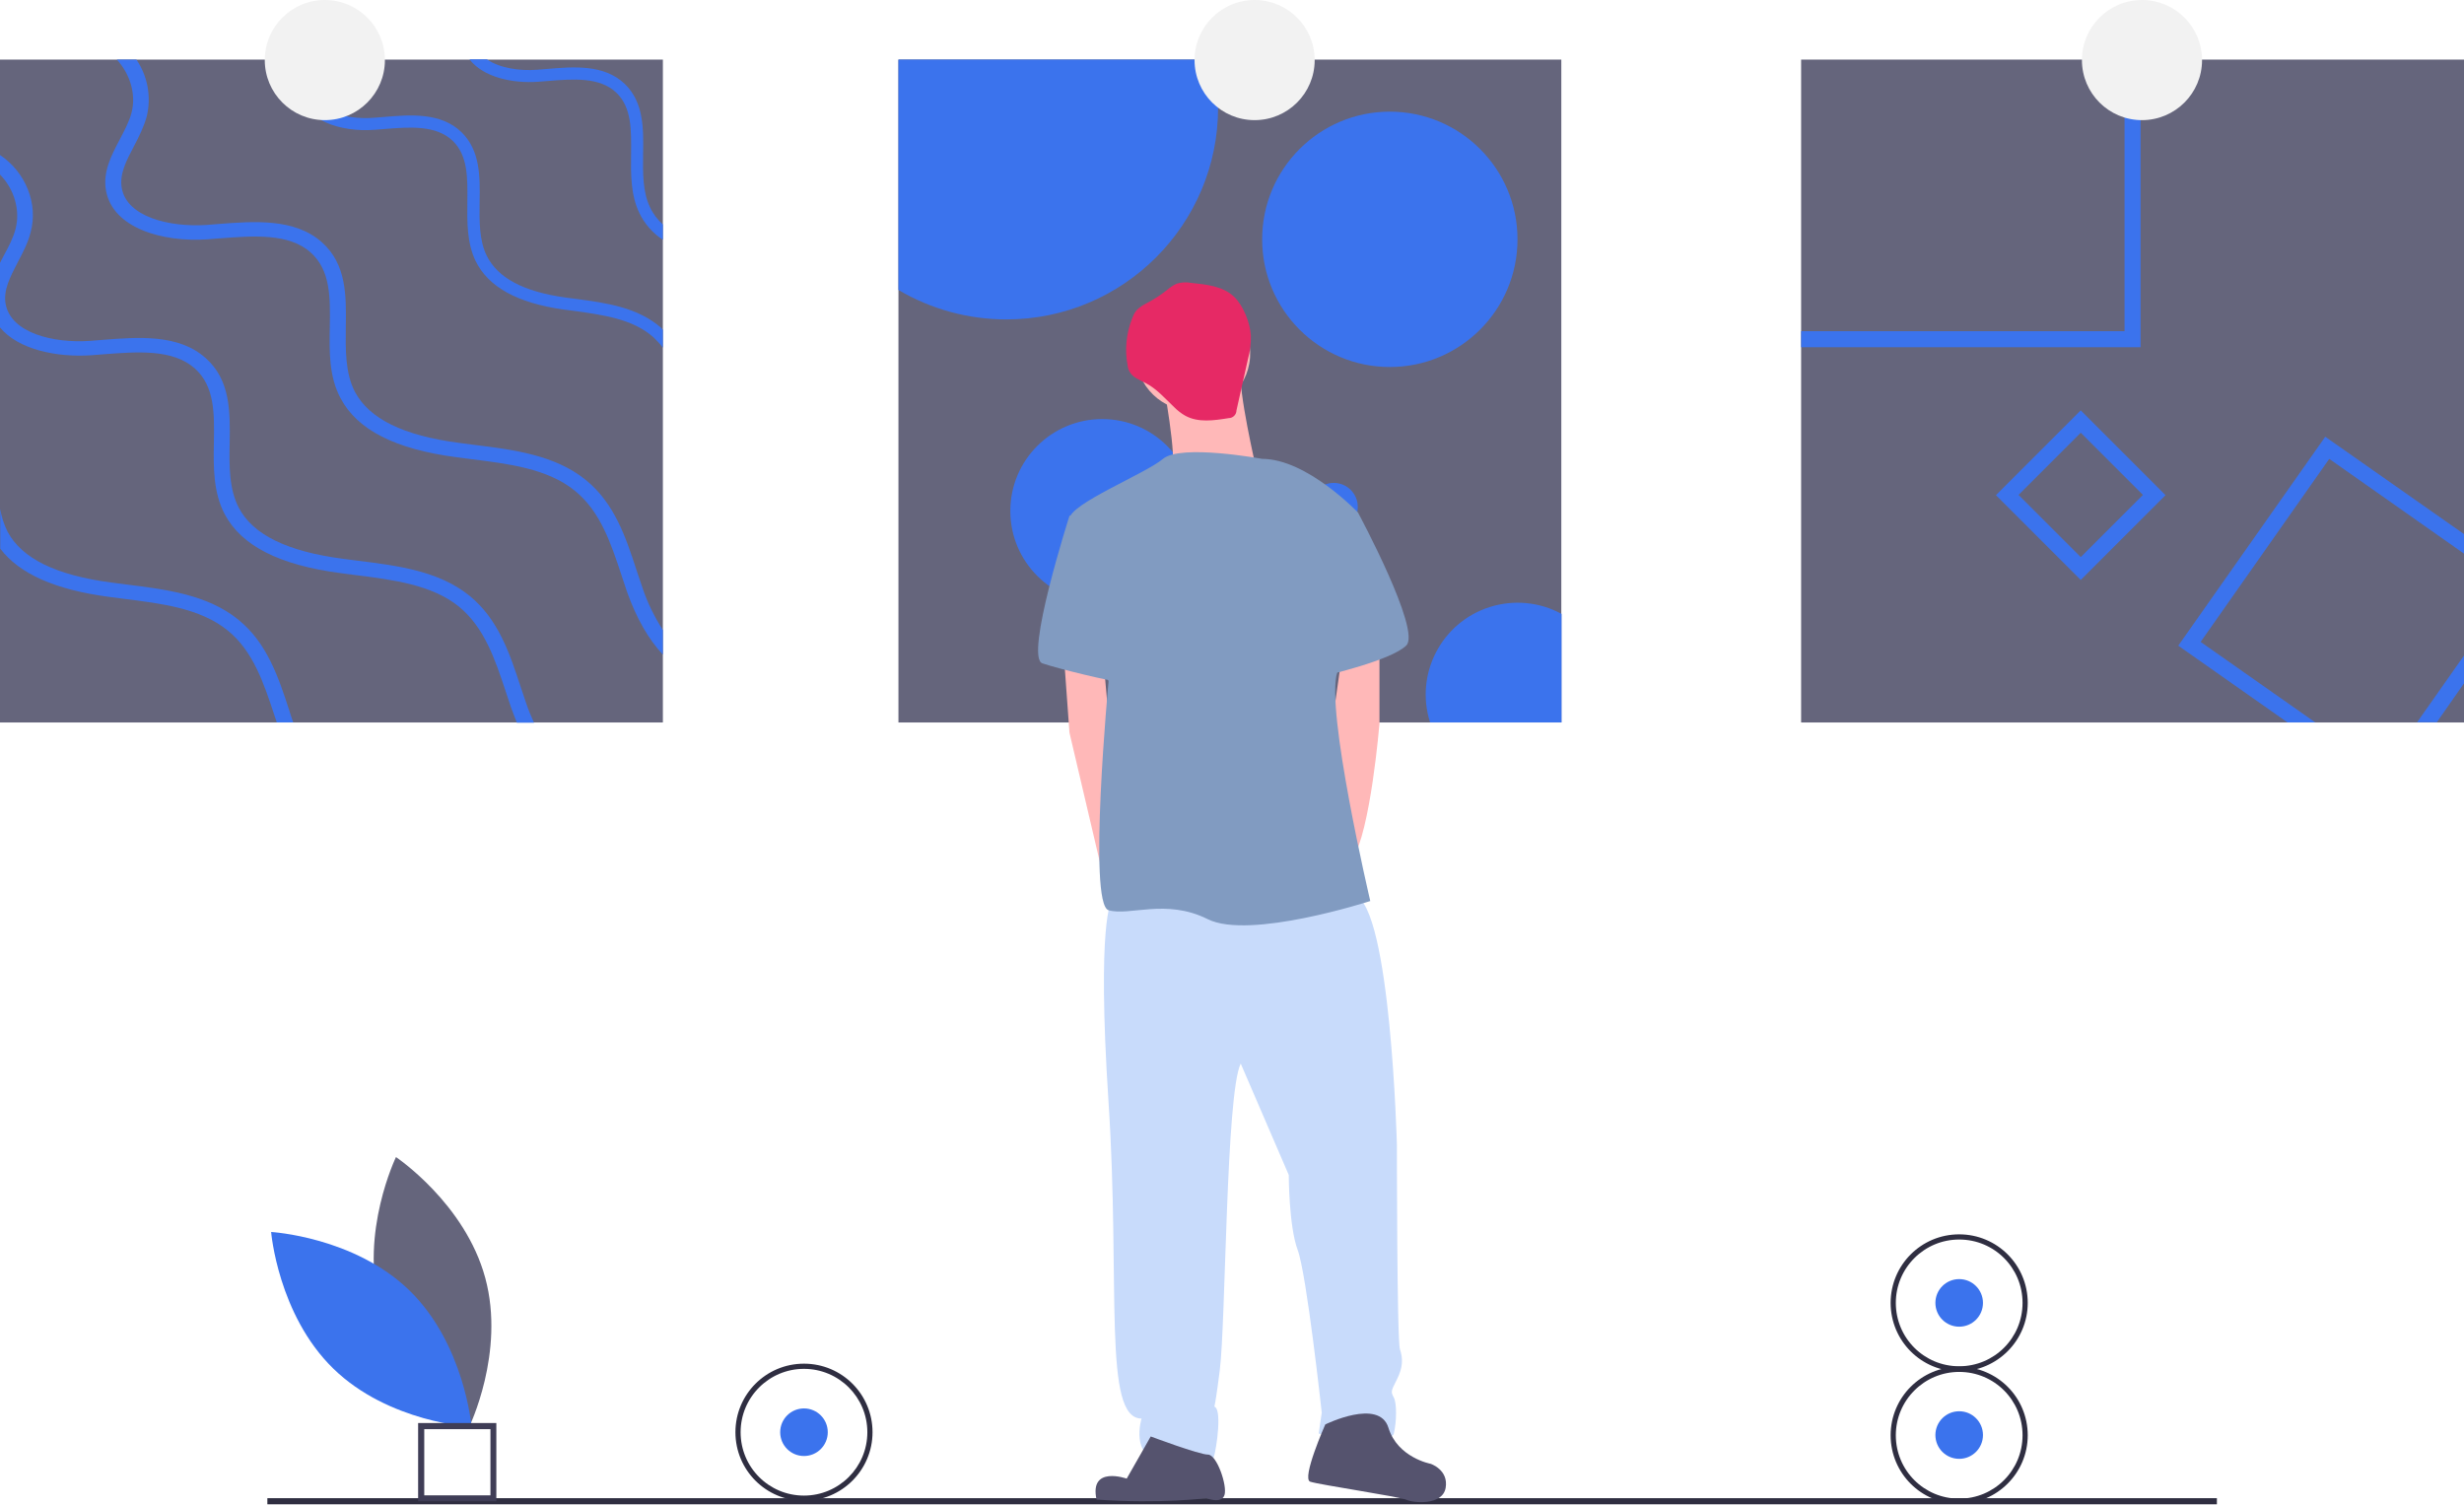
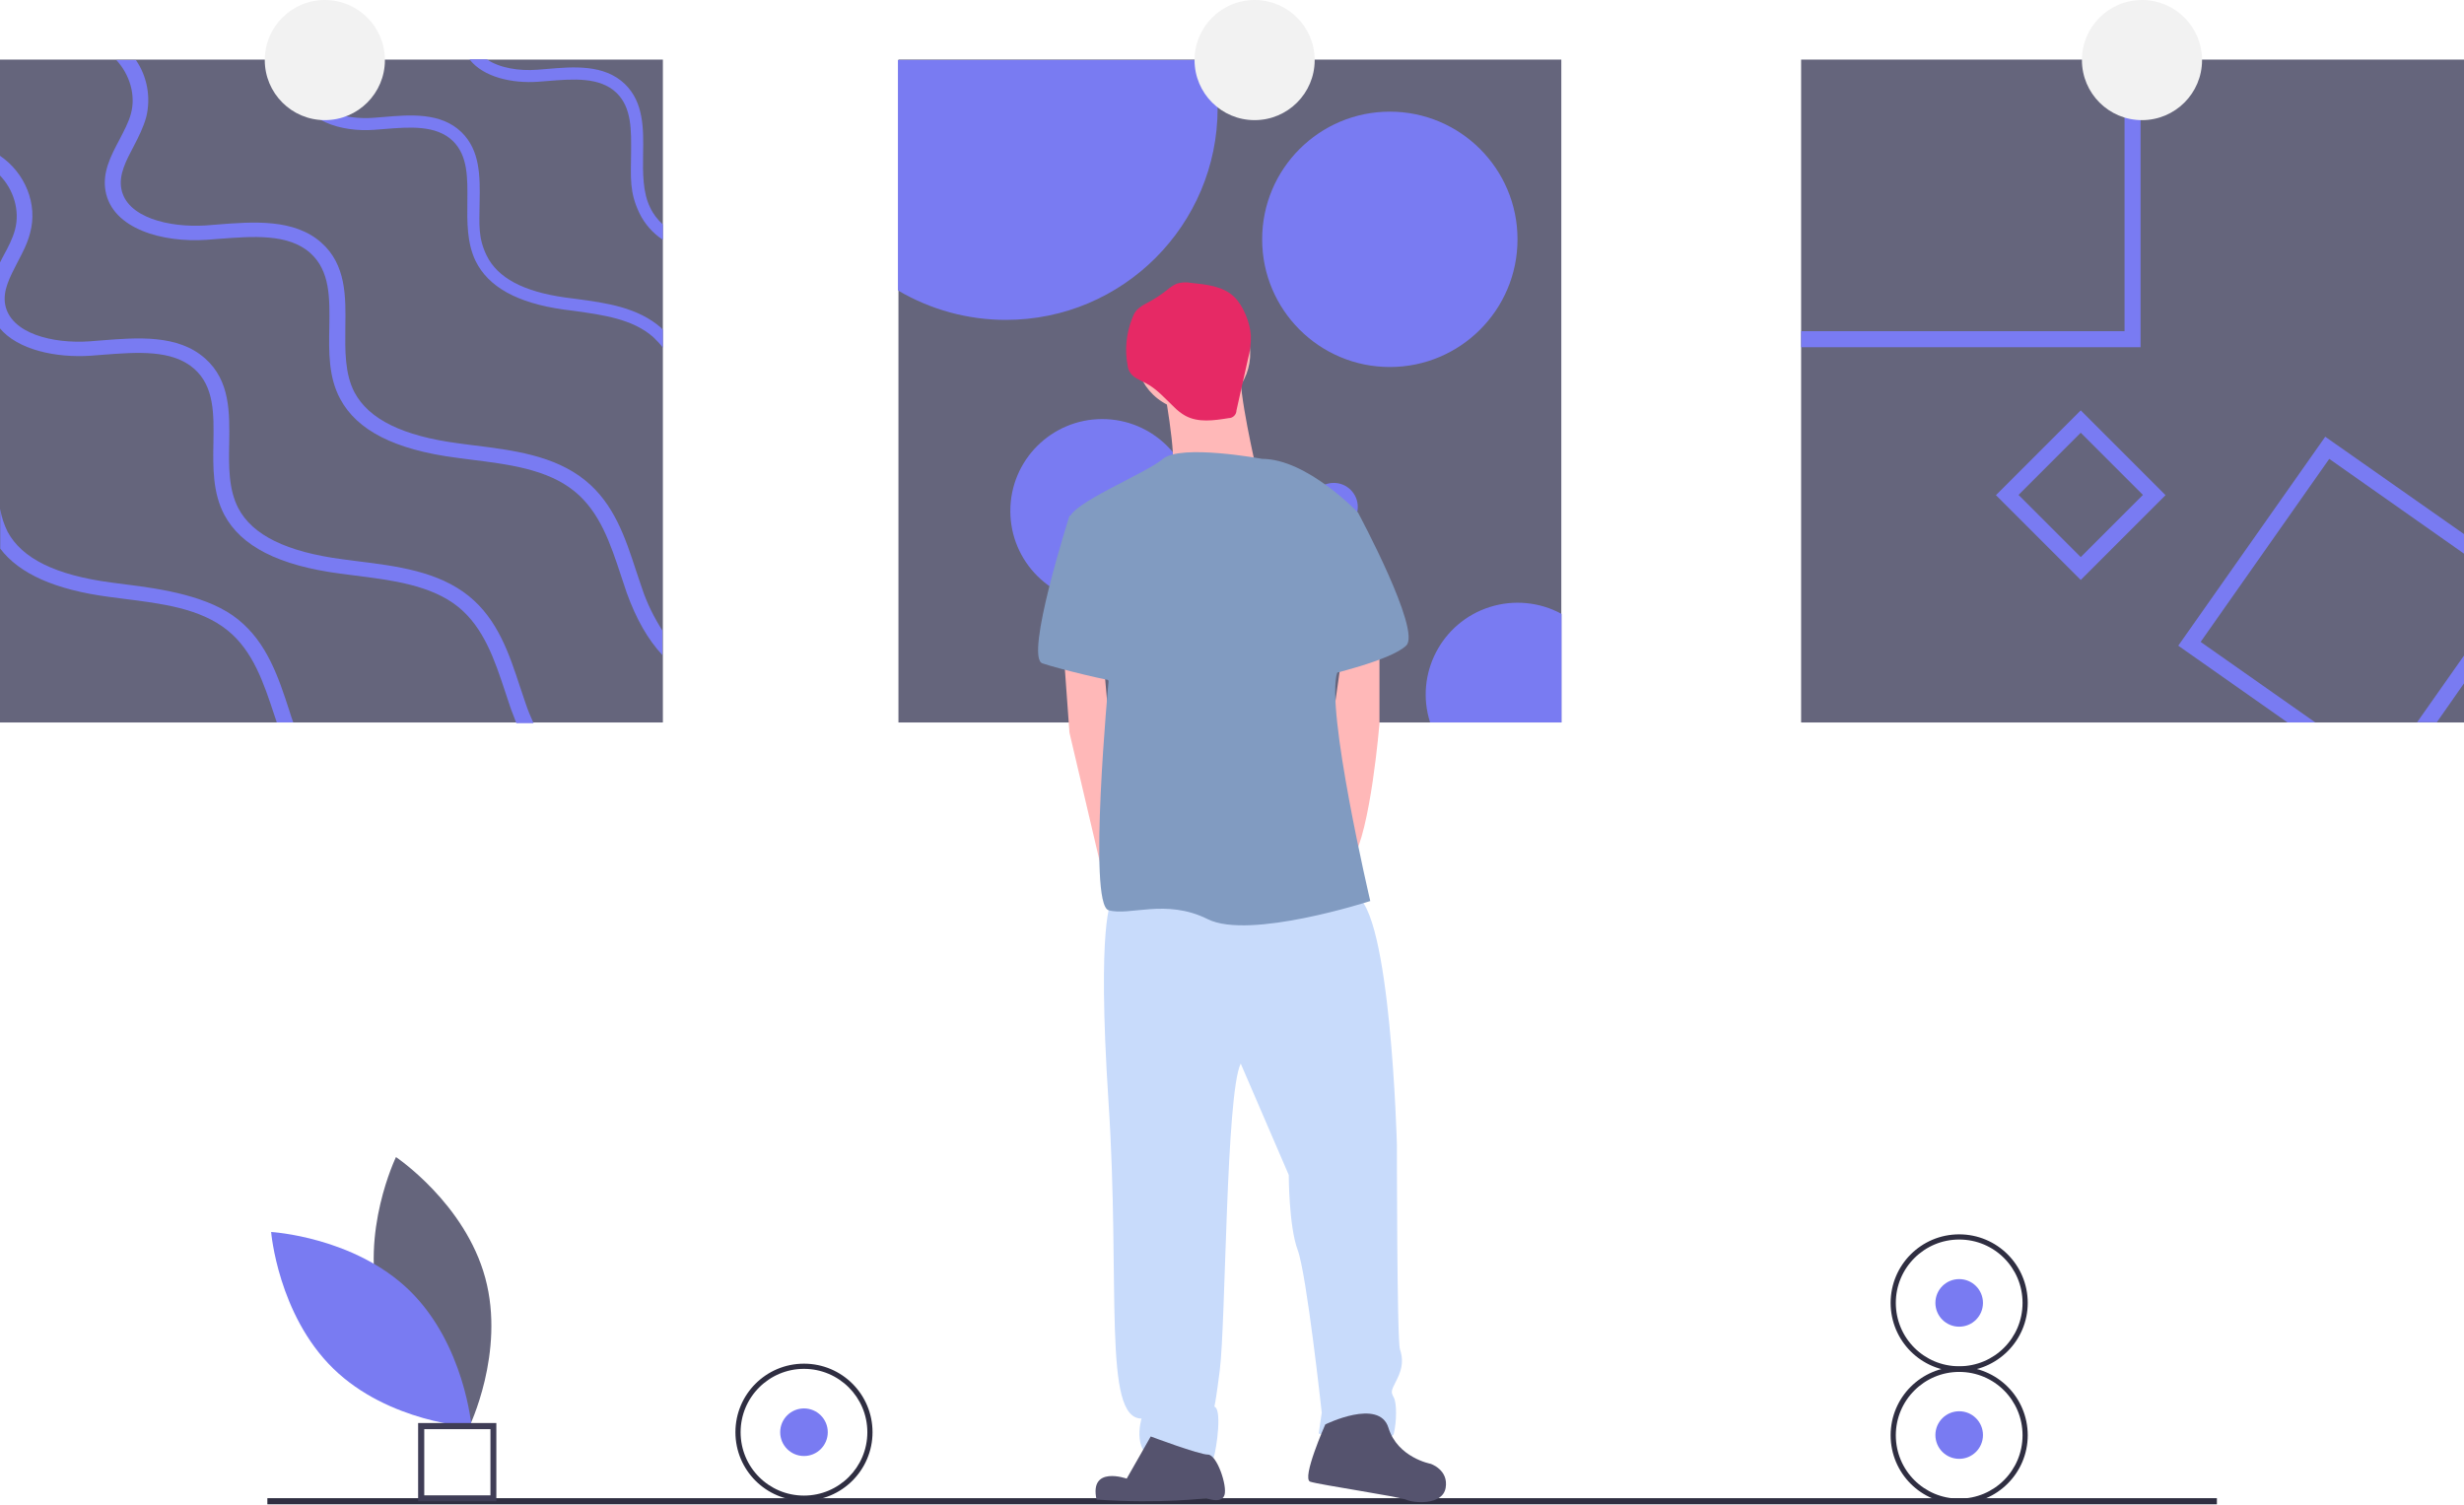
<svg xmlns="http://www.w3.org/2000/svg" version="1.1" id="a97f4f18-b594-445c-bff7-5523e3bdff5d" x="0px" y="0px" viewBox="0 0 1046 638.6" style="enable-background:new 0 0 1046 638.6;" xml:space="preserve">
  <style type="text/css">
	.st0{fill:#65657C;}
- 	.st1{fill:#3B73ED;}
+ 	.st1{fill:#797BF2;}
	.st2{fill:#2F2E41;}
	.st3{fill:#3F3D56;}
	.st4{fill:#F2F2F2;}
	.st5{fill:#FFB8B8;}
	.st6{fill:#C8DBFB;}
	.st7{fill:#55536E;}
	.st8{fill:#819BC1;}
	.st9{fill:#E62965;}
</style>
  <path class="st0" d="M161.2,554.6c8.6,31.7,37.9,51.3,37.9,51.3s15.5-31.7,6.9-63.4s-37.9-51.3-37.9-51.3S152.7,523,161.2,554.6z" />
  <path class="st1" d="M173.8,547.8c23.5,22.9,26.4,58,26.4,58s-35.2-1.9-58.7-24.8s-26.4-58-26.4-58S150.3,525,173.8,547.8z" />
  <rect x="113.5" y="636" class="st2" width="827.6" height="2.6" />
  <path class="st3" d="M210.7,637.3h-33.2v-33.2h33.2V637.3z M180.1,634.8h28.1v-28.1h-28.1V634.8z" />
  <rect y="25.3" class="st0" width="281.4" height="281.4" />
-   <path class="st1" d="M281.4,95.3v6.5c-4.3-2.8-7.8-6.8-10-11.4c-3.7-7.7-3.6-16.5-3.5-25c0.1-10.2,0.3-19.7-6.2-26  c-7.1-6.8-18.4-5.9-29.4-5c-1.3,0.1-2.6,0.2-3.8,0.3c-11,0.8-23.3-1.9-29.2-9.5h7.4c5.4,3.7,13.8,5,21.4,4.4  c1.2-0.1,2.5-0.2,3.8-0.3c11.5-1,24.6-2.1,33.4,6.4c8,7.8,7.9,18.9,7.7,29.7c-0.1,8-0.2,16.2,3,22.7  C277.3,90.9,279.2,93.3,281.4,95.3z" />
-   <path class="st1" d="M281.4,140v7.6c-1.2-1.6-2.6-3.1-4.1-4.5c-8.7-7.7-21.3-9.4-33.4-11.1c-1.6-0.2-3.1-0.4-4.7-0.6  c-19.7-2.8-31.9-9.6-37.3-20.6c-3.7-7.7-3.6-16.5-3.5-25c0.1-10.2,0.3-19.7-6.2-26c-7.1-6.8-18.4-5.9-29.4-5  c-1.3,0.1-2.6,0.2-3.8,0.3c-14.1,1.1-30.4-3.8-32.6-17.1c-0.8-4.5,0.4-8.7,2.1-12.7h5.6c-1.9,4-3.3,7.9-2.6,11.9  c1.7,10.1,15.3,13.7,27.2,12.8c1.2-0.1,2.5-0.2,3.8-0.3c11.5-1,24.6-2.1,33.4,6.4c8,7.8,7.9,18.9,7.7,29.7c-0.1,8-0.2,16.2,3,22.7  c4.6,9.4,15.5,15.3,33.4,17.8c1.5,0.2,3.1,0.4,4.6,0.6c12.9,1.7,26.2,3.6,36.1,12.3C280.9,139.5,281.2,139.8,281.4,140z" />
-   <path class="st1" d="M281.4,267.5v10.4c-6.1-6.5-11.2-15.4-15.2-26.6c-0.8-2.4-1.6-4.8-2.4-7.2c-4.4-13.3-8.9-27-19.8-35.8  c-11.6-9.4-28.1-11.4-44.1-13.4c-2.1-0.3-4.1-0.5-6.1-0.8c-26-3.4-42.1-11.6-49.2-25c-5-9.3-4.8-20-4.6-30.4  c0.2-12.3,0.4-23.9-8.1-31.5c-9.3-8.3-24.3-7.1-38.8-6c-1.7,0.1-3.4,0.3-5.1,0.4c-18.7,1.3-40.1-4.6-43-20.7  c-1.4-7.9,2.2-14.8,5.8-21.6c2-3.9,4-7.5,5-11.3c2.1-7.8-0.5-16.5-6.2-22.7h8.3c4.8,7,6.4,15.8,4.4,24.1c-1.2,4.4-3.3,8.6-5.4,12.6  c-3.2,6.1-6.3,11.9-5.2,17.9c2.2,12.2,20.2,16.6,35.9,15.6c1.6-0.1,3.3-0.3,5-0.4c15.2-1.2,32.5-2.5,44,7.7  c10.6,9.4,10.4,22.9,10.2,36c-0.1,9.6-0.3,19.6,3.9,27.6c6.1,11.4,20.5,18.5,44.1,21.6c2,0.3,4,0.5,6.1,0.8  c17,2.1,34.6,4.3,47.7,14.9c12.3,9.9,17.1,24.5,21.7,38.6c0.8,2.4,1.6,4.8,2.4,7.1C274.8,255.8,277.8,261.8,281.4,267.5z" />
-   <path class="st1" d="M0,139c7.7,9.4,24.1,12.8,38.8,11.8c1.7-0.1,3.4-0.3,5.1-0.4c14.5-1.1,29.4-2.3,38.8,6  c8.5,7.6,8.3,19.2,8.1,31.5c-0.2,10.4-0.3,21.1,4.6,30.4c7.1,13.4,23.2,21.6,49.2,25c2,0.3,4.1,0.5,6.1,0.8c16,2,32.6,4.1,44.1,13.4  c10.8,8.8,15.4,22.5,19.8,35.8c0.8,2.4,1.6,4.8,2.4,7.2c0.8,2.2,1.6,4.3,2.4,6.3h7.3c-1.3-2.8-2.4-5.5-3.3-8.2  c-0.8-2.4-1.6-4.7-2.4-7.1c-4.6-14.1-9.5-28.7-21.7-38.6c-13.1-10.6-30.7-12.8-47.7-14.9c-2-0.3-4.1-0.5-6.1-0.8  c-23.6-3.1-38.1-10.2-44.1-21.6c-4.2-8-4.1-17.9-3.9-27.6c0.2-13.1,0.4-26.6-10.2-36c-11.5-10.3-28.8-8.9-44-7.7  c-1.7,0.1-3.4,0.3-5,0.4c-15.7,1.1-33.6-3.3-35.9-15.6c-1.1-5.9,2-11.7,5.2-17.9c2.1-4,4.3-8.1,5.4-12.6C16.3,86.5,10.9,73.1,0,65.8  v8.3c6,6.1,8.7,15.1,6.6,23.1c-1,3.8-2.9,7.5-5,11.3c-0.5,1-1.1,2.1-1.6,3.1L0,139z" />
-   <path class="st1" d="M124.5,306.7h-7c-0.4-1.1-0.7-2.2-1.1-3.3c-4.4-13.3-8.9-27-19.8-35.8c-11.6-9.4-28.1-11.4-44.1-13.4  c-2.1-0.3-4.1-0.5-6.1-0.8c-22.9-3-38.2-9.8-46.3-20.5V216c0.5,3.4,1.6,6.6,3.1,9.7c6.1,11.4,20.5,18.5,44.1,21.6  c2,0.3,4,0.5,6.1,0.8c17,2.1,34.6,4.3,47.7,14.9c12.3,9.9,17.1,24.5,21.7,38.6C123.3,303.3,123.9,305,124.5,306.7z" />
+   <path class="st1" d="M281.4,95.3v6.5c-4.3-2.8-7.8-6.8-10-11.4c-4.2-8.8-3.6-14.8-3.5-25c0.1-10.2,0.3-19.7-6.2-26  c-7.1-6.8-18.4-5.9-29.4-5c-1.3,0.1-2.6,0.2-3.8,0.3c-11,0.8-23.3-1.9-29.2-9.5h7.4c5.4,3.7,13.8,5,21.4,4.4  c1.2-0.1,2.5-0.2,3.8-0.3c11.5-1,24.6-2.1,33.4,6.4c8,7.8,7.9,18.9,7.7,29.7c-0.1,8-0.2,16.2,3,22.7  C277.3,90.9,279.2,93.3,281.4,95.3z" />
+   <path class="st1" d="M281.4,140v7.6c-1.2-1.6-2.6-3.1-4.1-4.5c-8.7-7.7-21.3-9.4-33.4-11.1c-1.6-0.2-3.1-0.4-4.7-0.6  c-19.7-2.8-31.9-9.6-37.3-20.6c-3.7-7.7-3.6-16.5-3.5-25c0.1-10.2,0.3-19.7-6.2-26c-7.1-6.8-18.4-5.9-29.4-5  c-1.3,0.1-2.6,0.2-3.8,0.3c-14.1,1.1-30.4-3.8-32.6-17.1c-0.8-4.5,0.4-8.7,2.1-12.7h5.6c-1.9,4-3.3,7.9-2.6,11.9  c1.7,10.1,15.3,13.7,27.2,12.8c1.2-0.1,2.5-0.2,3.8-0.3c11.5-1,24.6-2.1,33.4,6.4c8,7.8,7.9,18.9,7.7,29.7c-0.1,9.6-0.7,15.1,3,22.7  c4.6,9.4,15.5,15.3,33.4,17.8c1.5,0.2,3.1,0.4,4.6,0.6c12.9,1.7,26.2,3.6,36.1,12.3C280.9,139.5,281.2,139.8,281.4,140z" />
+   <path class="st1" d="M281.2,267.7v10.4c-6.1-6.5-11.2-15.4-15.2-26.6c-0.8-2.4-1.6-4.8-2.4-7.2c-4.4-13.3-8.9-27-19.8-35.8  c-11.6-9.4-28.1-11.4-44.1-13.4c-2.1-0.3-4.1-0.5-6.1-0.8c-26-3.4-42.1-11.6-49.2-25c-5-9.3-4.8-20-4.6-30.4  c0.2-12.3,0.4-23.9-8.1-31.5c-9.3-8.3-24.3-7.1-38.8-6c-1.7,0.1-3.4,0.3-5.1,0.4c-18.7,1.3-40.1-4.6-43-20.7  c-1.4-7.9,2.2-14.8,5.8-21.6c2-3.9,4-7.5,5-11.3c2.1-7.8-0.5-16.5-6.2-22.7h8.3c4.8,7,6.4,15.8,4.4,24.1c-1.2,4.4-3.3,8.6-5.4,12.6  c-3.2,6.1-6.3,11.9-5.2,17.9c2.2,12.2,20.2,16.6,35.9,15.6c1.6-0.1,3.3-0.3,5-0.4c15.2-1.2,32.5-2.5,44,7.7  c10.6,9.4,10.4,22.9,10.2,36c-0.1,9.6-0.3,19.6,3.9,27.6c6.1,11.4,20.5,18.5,44.1,21.6c2,0.3,4,0.5,6.1,0.8  c17,2.1,34.6,4.3,47.7,14.9c12.3,9.9,17.1,24.5,21.7,38.6c0.8,2.4,1.6,4.8,2.4,7.1C274.6,256,277.6,262,281.2,267.7z" />
+   <path class="st1" d="M-0.2,139.2c7.7,9.4,24.1,12.8,38.8,11.8c1.7-0.1,3.4-0.3,5.1-0.4c14.5-1.1,29.4-2.3,38.8,6  c8.5,7.6,8.3,19.2,8.1,31.5c-0.2,10.4-0.3,21.1,4.6,30.4c7.1,13.4,23.2,21.6,49.2,25c2,0.3,4.1,0.5,6.1,0.8c16,2,32.6,4.1,44.1,13.4  c10.8,8.8,15.4,22.5,19.8,35.8c0.8,2.4,1.6,4.8,2.4,7.2c0.8,2.2,1.6,4.3,2.4,6.3h7.3c-1.3-2.8-2.4-5.5-3.3-8.2  c-0.8-2.4-1.6-4.7-2.4-7.1c-4.6-14.1-9.5-28.7-21.7-38.6c-13.1-10.6-30.7-12.8-47.7-14.9c-2-0.3-4.1-0.5-6.1-0.8  c-23.6-3.1-38.1-10.2-44.1-21.6c-4.2-8-4.1-17.9-3.9-27.6c0.2-13.1,0.4-26.6-10.2-36c-11.5-10.3-28.8-8.9-44-7.7  c-1.7,0.1-3.4,0.3-5,0.4c-15.7,1.1-33.6-3.3-35.9-15.6c-1.1-5.9,2-11.7,5.2-17.9c2.1-4,4.3-8.1,5.4-12.6c3.3-12.1-2.1-25.5-13-32.8  v8.3c6,6.1,8.7,15.1,6.6,23.1c-1,3.8-2.9,7.5-5,11.3c-0.5,1-1.1,2.1-1.6,3.1L-0.2,139.2z" />
+   <path class="st1" d="M124.5,306.7h-7c-0.4-1.1-0.7-2.2-1.1-3.3c-4.4-13.3-8.9-27-19.8-35.8c-11.6-9.4-28.1-11.4-44.1-13.4  c-2.1-0.3-4.1-0.5-6.1-0.8c-22.9-3-38.2-9.8-46.3-20.5V216c0.5,3.4,1.6,6.6,3.1,9.7c6.1,11.4,20.5,18.5,44.1,21.6  c2,0.3,4,0.5,6.1,0.8c15.5,1.9,35.5,5,47.7,14.9c12.3,9.9,17.1,24.5,21.7,38.6C123.3,303.3,123.9,305,124.5,306.7z" />
  <rect x="381.4" y="25.3" class="st0" width="281.4" height="281.4" />
-   <path class="st1" d="M517.1,45.7c0,49.6-40.2,89.9-89.9,89.9c-16.1,0-31.9-4.3-45.8-12.5V25.3h133.3C516.3,32,517.1,38.8,517.1,45.7  z" />
+   <path class="st1" d="M516.9,45.9c0,49.6-40.2,89.9-89.9,89.9c-16.1,0-31.9-4.3-45.8-12.5V25.5h133.3C516.1,32.2,516.9,39,516.9,45.9  z" />
  <circle class="st1" cx="590" cy="101.6" r="54.2" />
  <circle class="st1" cx="467.9" cy="216.9" r="39" />
  <path class="st1" d="M662.9,260.6v46.1h-55.8c-6.6-20.5,4.8-42.5,25.3-49C642.5,254.5,653.5,255.5,662.9,260.6L662.9,260.6z" />
  <circle class="st1" cx="566.2" cy="215.2" r="10.2" />
  <rect x="764.6" y="25.3" class="st0" width="281.4" height="281.4" />
  <path class="st1" d="M901.9,25.3v115.3H764.6v6.8h144.1V25.3H901.9z" />
-   <path class="st1" d="M1034.4,306.7l11.6-16.6v-11.8l-19.9,28.3H1034.4z M987.1,185.4l-62.4,88.7l46.4,32.6h11.8l-48.7-34.2  l54.6-77.7l57.3,40.3v-8.3L987.1,185.4z" />
+   <path class="st1" d="M1034.4,306.7l11.6-16.6v-11.8l-19.9,28.3h8.3V306.7z M987.1,185.4l-62.4,88.7l46.4,32.6h11.8l-48.7-34.2  l54.6-77.7l57.3,40.3v-8.3L987.1,185.4z" />
  <path class="st1" d="M883.3,174.2l-36,36l36,36l36-36L883.3,174.2z M856.9,210.1l26.4-26.4l26.4,26.4l-26.4,26.4L856.9,210.1z" />
  <circle class="st4" cx="137.9" cy="25.5" r="25.5" />
  <circle class="st4" cx="532.6" cy="25.5" r="25.5" />
  <circle class="st4" cx="909.3" cy="25.5" r="25.5" />
-   <ellipse transform="matrix(0.1735 -0.9848 0.9848 0.1735 270.7444 622.7465)" class="st5" cx="506.4" cy="150.1" rx="24.3" ry="24.3" />
+   <ellipse transform="matrix(0.5372 -0.8435 0.8435 0.5372 107.7909 496.6156)" class="st5" cx="506.4" cy="150.1" rx="24.3" ry="24.3" />
  <path class="st5" d="M493.6,161.6c0,0,6.4,33.2,3.8,39.6s35.8-2.6,35.8-2.6s-7.7-33.2-6.4-40.9S493.6,161.6,493.6,161.6z" />
  <polygon class="st5" points="451.5,276.5 454,311 466.7,365.1 470.6,380 477,357 470.6,304.6 468.5,281 " />
-   <path class="st5" d="M585.6,271.4v35.8c0,0-3.8,46-11.5,57.5c-7.7,11.5-10.2-46-10.2-46l6-42.1L585.6,271.4z" />
-   <path class="st6" d="M471.9,382.5c0,0-6.4,7.7-1.3,85.6s-2.6,134.1,14,134.1c0,0-5.1,16.6,8.9,17.9s20.4,2.6,21.7-1.3  s3.8-21.7,0-21.7c0,0,0,5.1,2.6-15.3s2.6-117.5,8.9-130.3l20.4,47.3c0,0,0,21.7,3.8,31.9s10.2,69,10.2,69l-1.3,8.9  c0,0,30.7,5.1,31.9,0s1.3-12.8,0-15.3s-1.3-2.6,1.3-7.7s2.6-8.9,1.3-12.8s-1.3-86.8-1.3-86.8s-2.6-100.9-17.9-106  S471.9,382.5,471.9,382.5z" />
+   <path class="st5" d="M585.6,271.4v35.8c0,0-3.8,46-11.5,57.5s-10.2-46-10.2-46l6-42.1L585.6,271.4z" />
+   <path class="st6" d="M471.9,382.5c0,0-6.4,7.7-1.3,85.6s-2.6,134.1,14,134.1c0,0-5.1,16.6,8.9,17.9s20.4,2.6,21.7-1.3  s3.8-21.7,0-21.7c0,0,0,5.1,2.6-15.3s2.6-117.5,8.9-130.3l20.4,47.3c0,0,0,21.7,3.8,31.9s10.2,69,10.2,69l-1.3,8.9  c0,0,30.7,5.1,31.9,0s1.3-12.8,0-15.3s-1.3-2.6,1.3-7.7s2.6-8.9,1.3-12.8S593,486,593,486s-2.6-100.9-17.9-106  S471.9,382.5,471.9,382.5z" />
  <path class="st7" d="M488.5,609.8l-10.2,17.9c0,0-16-5.7-12.8,8.9c27.5,1.9,46.6-0.6,46.6-0.6s6.4,2.6,7.7-1.3s-3.2-17.2-7-17.2  S488.5,609.8,488.5,609.8z" />
  <path class="st7" d="M562.6,604.7c0,0-10.2,23-6.4,24.3s38.3,6.4,40.9,7.7s15.3,2.6,16.6-5.1s-6.4-10.2-6.4-10.2s-14-2.6-17.9-15.3  S562.6,604.7,562.6,604.7z" />
-   <path class="st8" d="M535.8,194.8c0,0-34.5-6.4-42.1,0S454,213.9,454,220.3s16.6,69,16.6,69s-8.9,94.5,0,97.1s24.3-5.1,42.1,3.8  s69-7.7,69-7.7s-19.2-81.7-14-97.1s8.9-67.7,8.9-67.7S554.9,194.8,535.8,194.8z" />
-   <path class="st8" d="M463,216.5L454,219c0,0-19.2,60-11.5,62.6c7.7,2.6,29.4,7.7,31.9,7.7S463,216.5,463,216.5z" />
+   <path class="st8" d="M535.8,194.8c0,0-34.5-6.4-42.1,0S454,213.9,454,220.3s16.6,69,16.6,69s-8.9,94.5,0,97.1s24.3-5.1,42.1,3.8  c17.8,8.9,69-7.7,69-7.7s-19.2-81.7-14-97.1s8.9-67.7,8.9-67.7S554.9,194.8,535.8,194.8z" />
+   <path class="st8" d="M463,216.5l-9,2.5c0,0-19.2,60-11.5,62.6s29.4,7.7,31.9,7.7S463,216.5,463,216.5z" />
  <path class="st8" d="M556.2,210.1l20.4,7.7c0,0,26.8,49.8,20.4,56.2s-34.5,12.8-34.5,12.8L556.2,210.1z" />
-   <path class="st9" d="M505.7,120.1c-2-0.4-4.1-0.3-6.1,0.3c-1.6,0.7-3,1.7-4.3,2.8c-2.3,1.8-4.8,3.5-7.4,4.9c-2.1,1.1-4.3,2.2-5.7,4  c-0.7,0.9-1.2,2-1.6,3.1c-2.5,6.4-3.2,13.3-1.9,20c0.1,1,0.4,1.9,0.9,2.7c1.3,2.4,4.3,3.4,6.7,4.7c4.7,2.4,8.2,6.5,12.1,10.2  c1.4,1.4,3,2.7,4.8,3.7c5.5,3,12.2,2,18.4,1c1.8,0,3.3-1.5,3.3-3.3c0,0,0,0,0,0l4.9-21.9c0.9-3.2,1.3-6.6,1.2-9.9  c-0.3-5.3-3.2-12.7-7.1-16.4C519.2,121.4,511.6,120.7,505.7,120.1z" />
+   <path class="st9" d="M505.7,120.1c-2-0.4-4.1-0.3-6.1,0.3c-1.6,0.7-3,1.7-4.3,2.8c-2.3,1.8-4.8,3.5-7.4,4.9c-2.1,1.1-4.3,2.2-5.7,4  c-0.7,0.9-1.2,2-1.6,3.1c-2.5,6.4-3.2,13.3-1.9,20c0.1,1,0.4,1.9,0.9,2.7c1.3,2.4,4.3,3.4,6.7,4.7c4.7,2.4,8.2,6.5,12.1,10.2  c1.4,1.4,3,2.7,4.8,3.7c5.5,3,12.2,2,18.4,1c1.8,0,3.3-1.5,3.3-3.3l0,0l4.9-21.9c0.9-3.2,1.3-6.6,1.2-9.9  c-0.3-5.3-3.2-12.7-7.1-16.4C519.2,121.4,511.6,120.7,505.7,120.1z" />
  <circle class="st1" cx="341.3" cy="608" r="10.1" />
  <path class="st2" d="M341.3,637.1c-16.1,0-29.1-13-29.1-29.1s13-29.1,29.1-29.1s29.1,13,29.1,29.1  C370.4,624,357.4,637.1,341.3,637.1z M341.3,581.1c-14.8,0-26.9,12-26.9,26.9s12,26.9,26.9,26.9c14.8,0,26.9-12,26.9-26.9l0,0  C368.2,593.1,356.1,581.1,341.3,581.1z" />
  <circle class="st1" cx="831.7" cy="609.2" r="10.1" />
  <path class="st2" d="M831.7,638.4c-16.1,0-29.1-13-29.1-29.1s13-29.1,29.1-29.1s29.1,13,29.1,29.1  C860.8,625.3,847.8,638.3,831.7,638.4z M831.7,582.4c-14.8,0-26.9,12-26.9,26.9s12,26.9,26.9,26.9s26.9-12,26.9-26.9l0,0  C858.6,594.4,846.6,582.4,831.7,582.4z" />
  <circle class="st1" cx="831.7" cy="553.1" r="10.1" />
  <path class="st2" d="M831.7,582.2c-16.1,0-29.1-13-29.1-29.1s13-29.1,29.1-29.1s29.1,13,29.1,29.1  C860.8,569.1,847.8,582.1,831.7,582.2z M831.7,526.2c-14.8,0-26.9,12-26.9,26.9s12,26.9,26.9,26.9s26.9-12,26.9-26.9l0,0  C858.6,538.2,846.6,526.2,831.7,526.2z" />
</svg>
